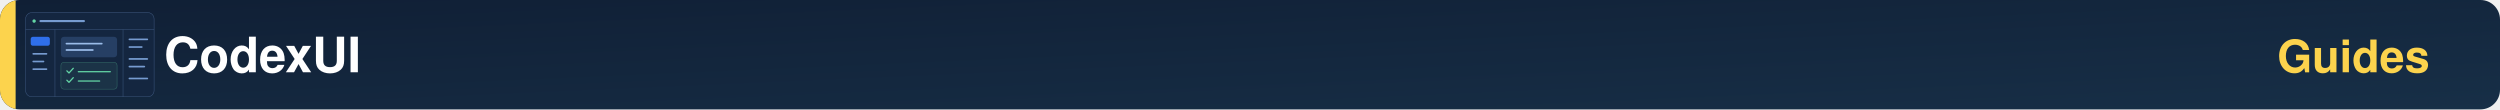
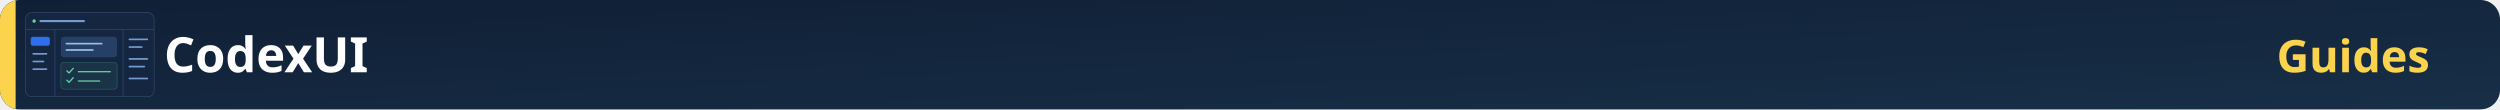
<svg xmlns="http://www.w3.org/2000/svg" width="1280" height="56" viewBox="0 0 1280 56" role="img" aria-label="CodexUI — Guides">
  <defs>
    <linearGradient id="background" x2="1" y2="1">
      <stop stop-color="#101f35" />
      <stop offset="1" stop-color="#172f47" />
    </linearGradient>
    <clipPath id="rounded">
      <rect width="1280" height="56" rx="10" />
    </clipPath>
  </defs>
  <g clip-path="url(#rounded)">
    <rect width="1280" height="56" fill="url(#background)" />
    <rect width="8" height="56" fill="#fcd34d" />
  </g>
  <g transform="translate(46 28) scale(0.2178218) translate(-151 -99)">
    <g>
      <rect width="302" height="198" rx="15" fill="#142640" stroke="#435f88" />
      <path d="M0 40h302M69 40v158M229 40v158" stroke="#435f88" />
      <circle cx="20" cy="20" r="4" fill="#63d5a5" />
      <path d="M35 20h102" stroke="#769bd0" stroke-width="5" stroke-linecap="round" />
      <rect x="12" y="57" width="45" height="21" rx="5" fill="#2f6feb" />
      <path d="M18 97h31m-31 18h24m-24 18h31" stroke="#769bd0" stroke-width="4" stroke-linecap="round" />
      <rect x="83" y="57" width="132" height="48" rx="7" fill="#263f64" />
      <path d="M96 73h83m-83 15h62" stroke="#9bbce9" stroke-width="4" stroke-linecap="round" />
      <rect x="83" y="117" width="132" height="63" rx="7" fill="#1b3347" stroke="#63d5a5" stroke-opacity=".45" />
      <path d="m97 137 5 5 10-11m-15 28 5 5 10-11M124 139h75m-75 22h50" fill="none" stroke="#63d5a5" stroke-width="3" stroke-linecap="round" stroke-linejoin="round" />
      <path d="M244 63h42m-42 18h29m-29 28h42m-42 18h35m-35 28h42" stroke="#769bd0" stroke-width="4" stroke-linecap="round" />
    </g>
  </g>
-   <text x="84" y="37" font-family="Segoe UI,Helvetica,Arial,sans-serif" font-size="25" font-weight="700" fill="#ffffff">CodexUI</text>
-   <text x="1244" y="37" text-anchor="end" font-family="Segoe UI,Helvetica,Arial,sans-serif" font-size="23" font-weight="600" fill="#fcd34d">Guides</text>
+   <text x="84" y="37" font-family="-apple-system, &quot;Segoe UI&quot;, &quot;Noto Sans&quot;, Helvetica, Arial, sans-serif" font-size="25" font-weight="700" fill="#ffffff">CodexUI</text>
+   <text x="1244" y="37" text-anchor="end" font-family="-apple-system, &quot;Segoe UI&quot;, &quot;Noto Sans&quot;, Helvetica, Arial, sans-serif" font-size="23" font-weight="600" fill="#fcd34d">Guides</text>
</svg>
